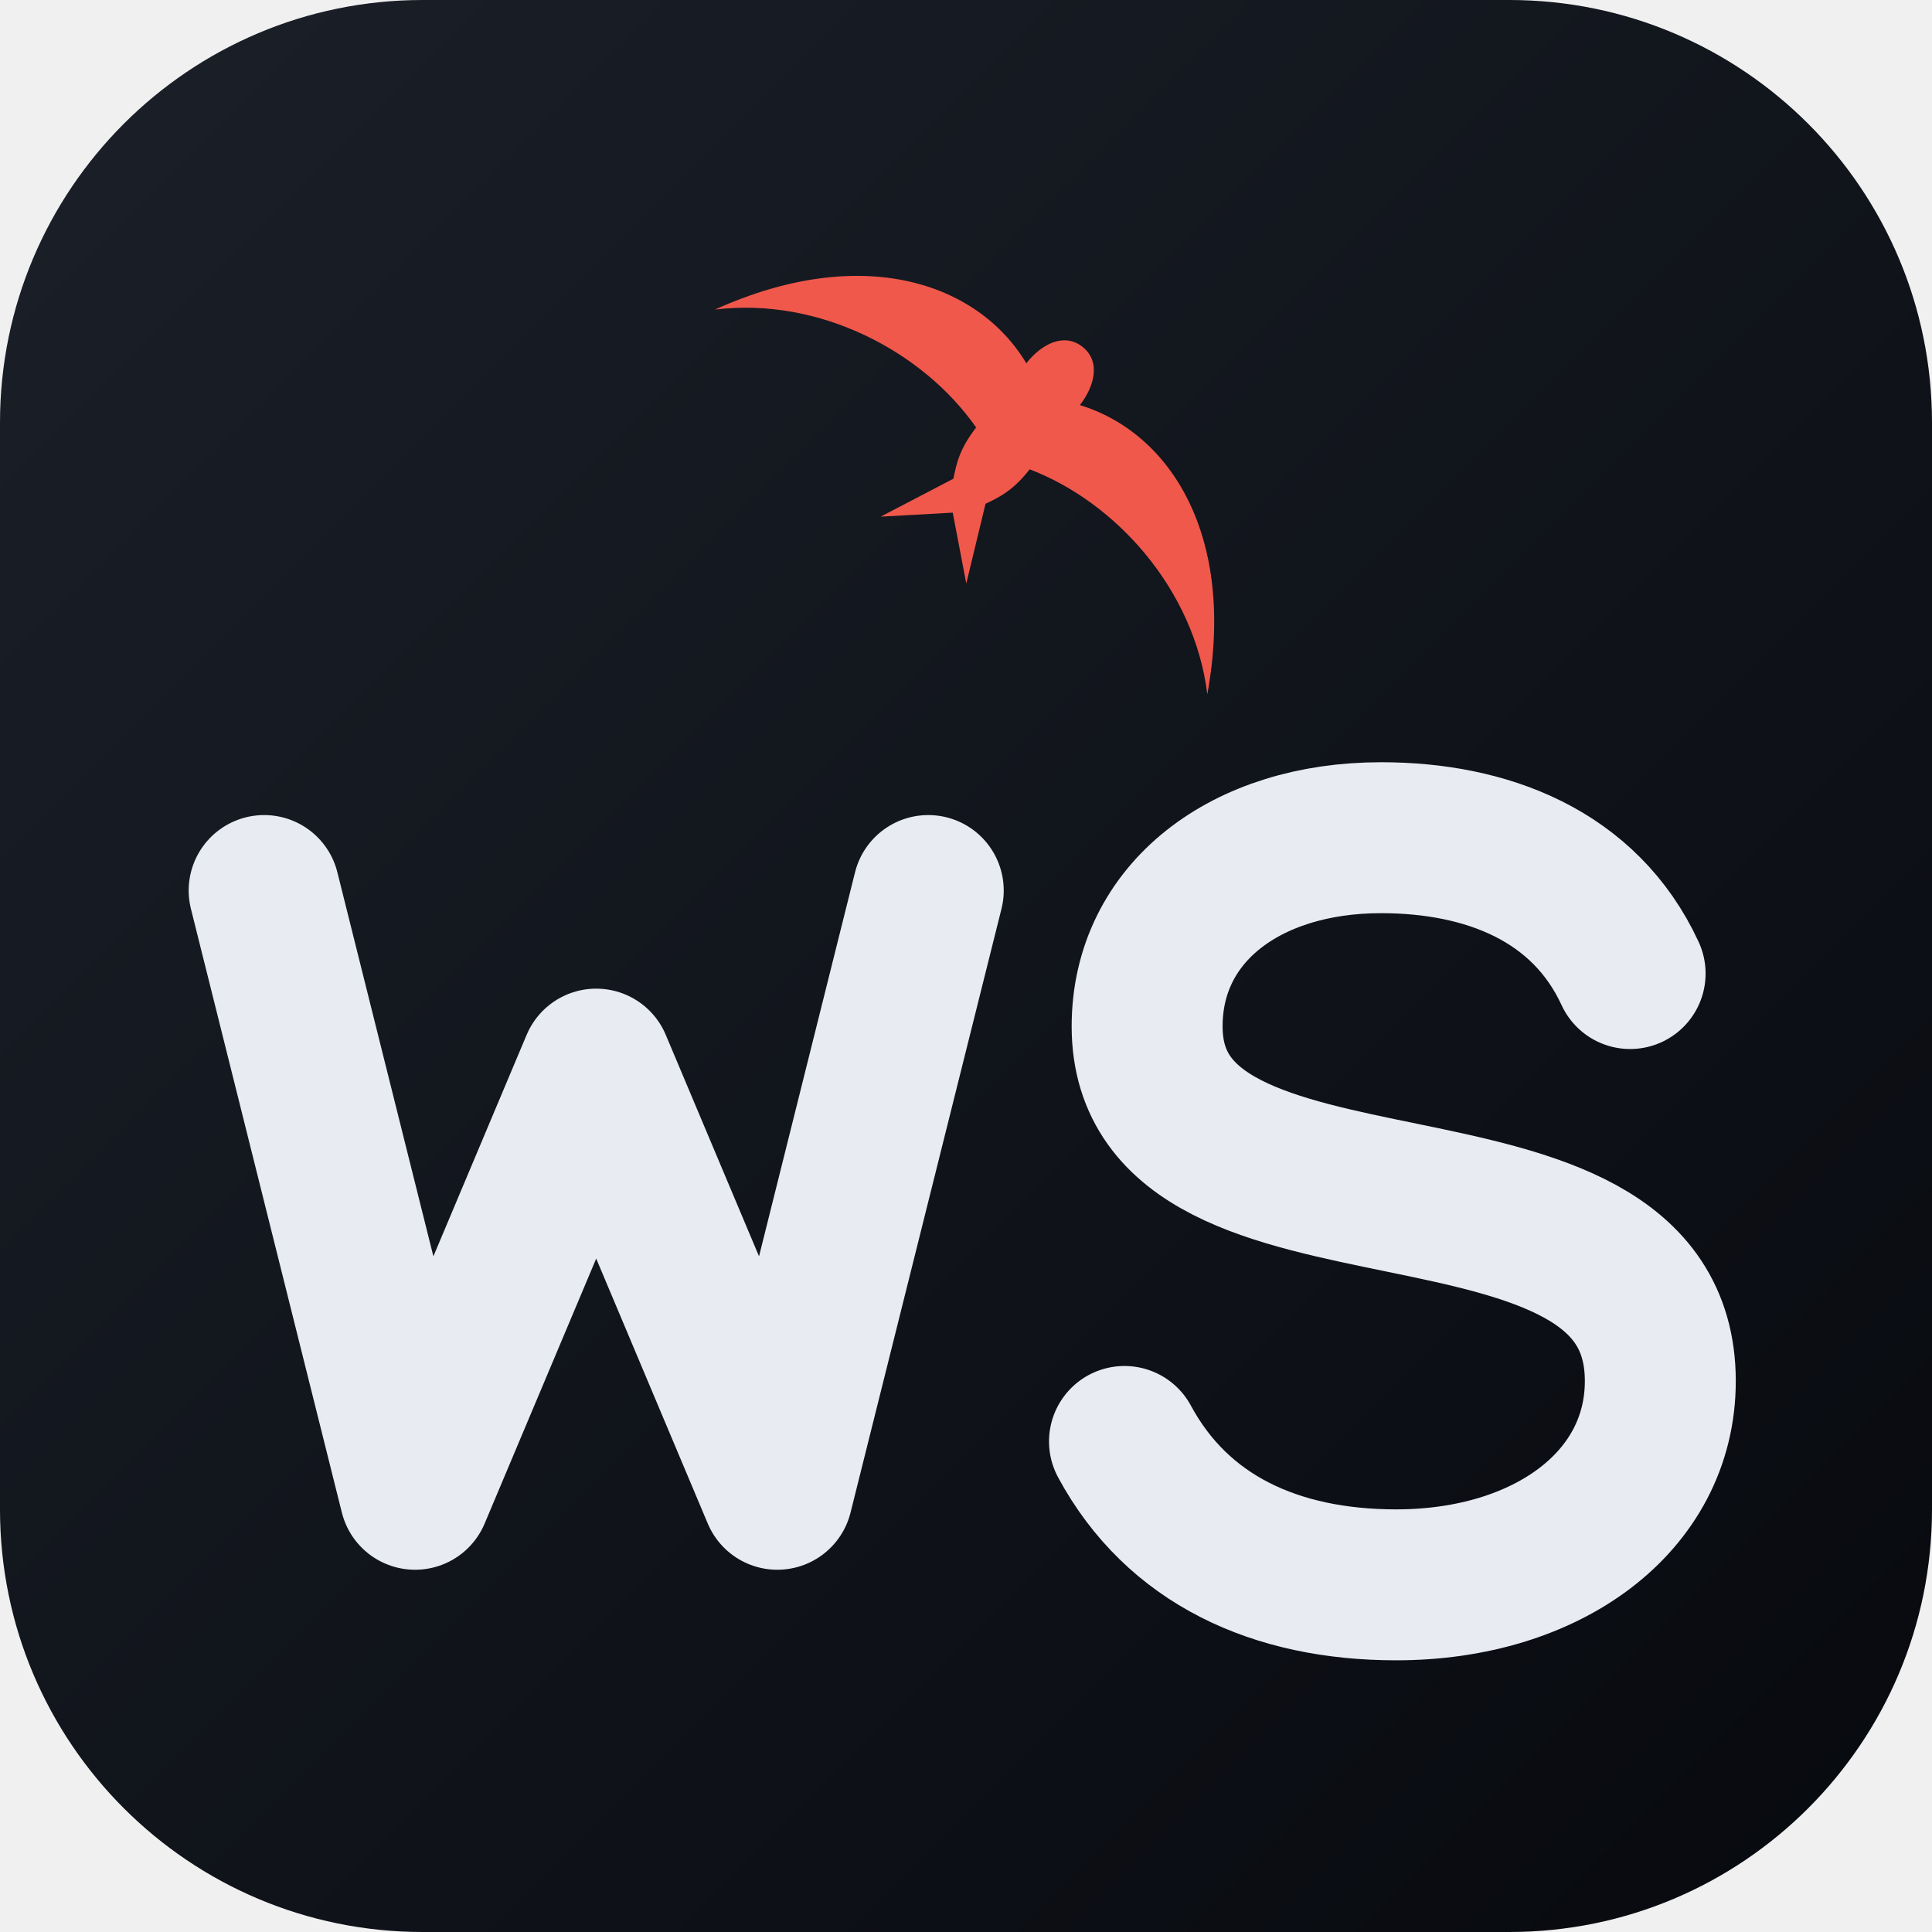
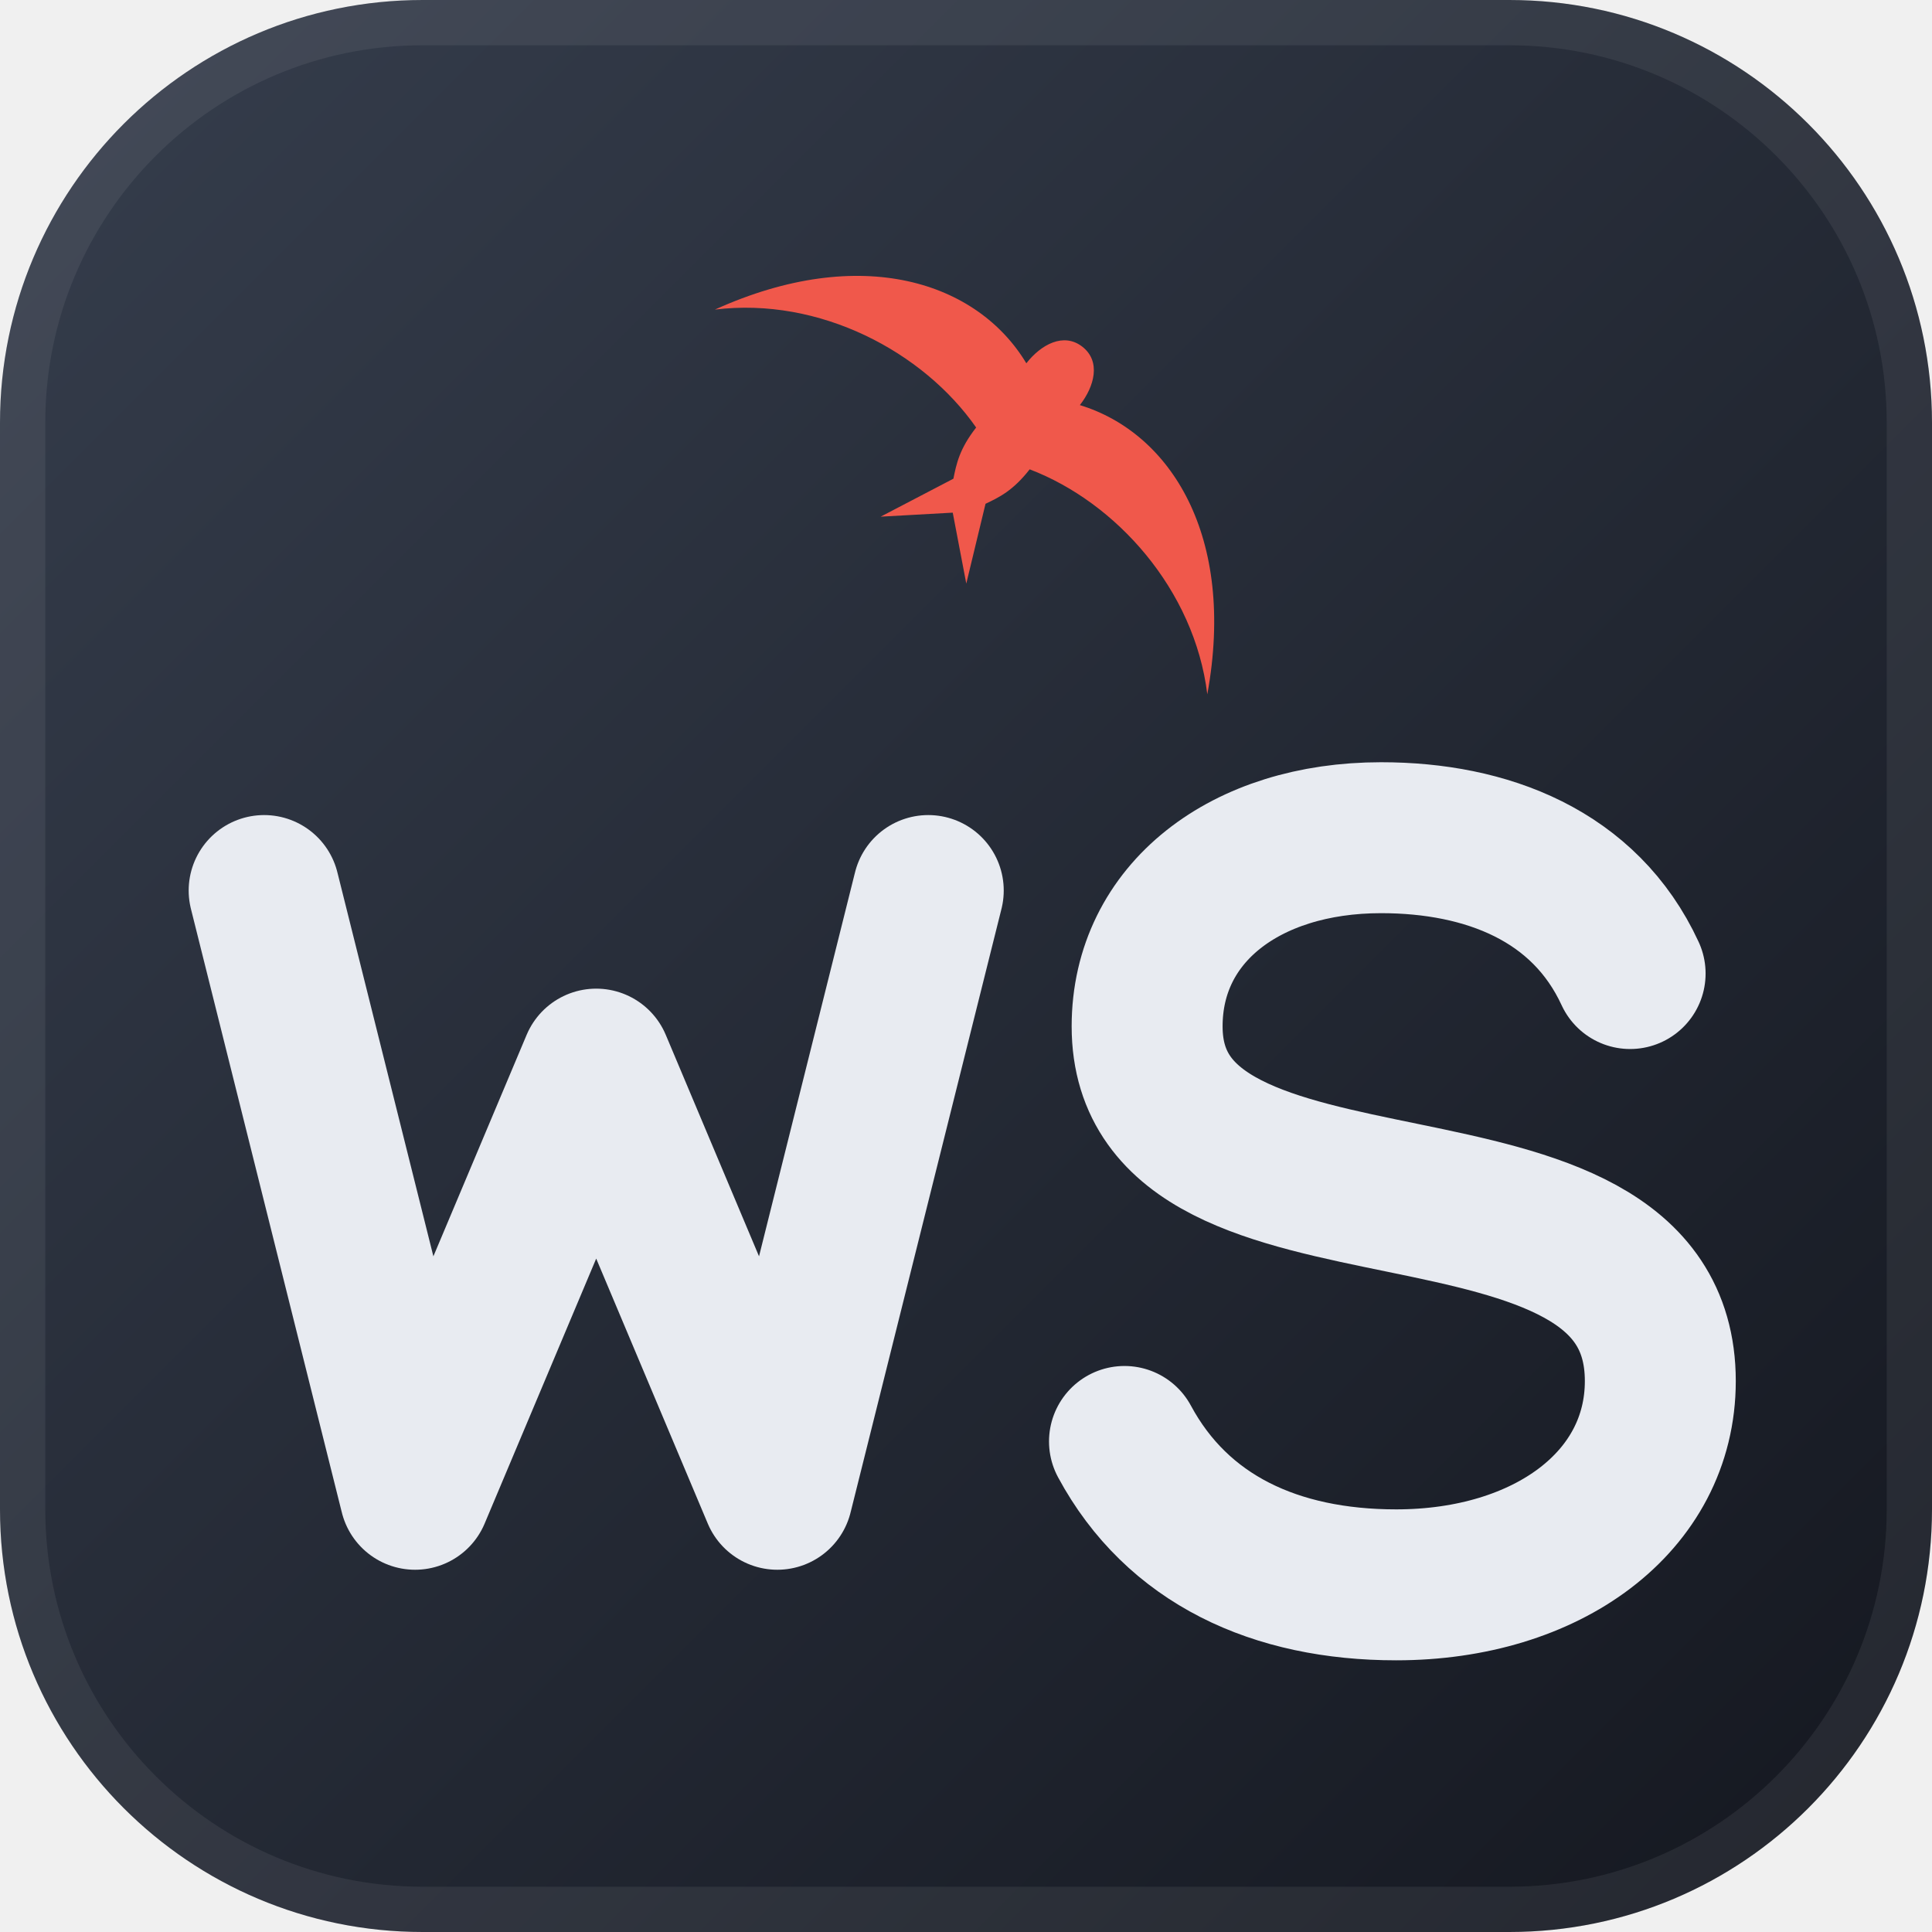
<svg xmlns="http://www.w3.org/2000/svg" viewBox="0 0 512 512">
  <defs>
    <linearGradient id="bg" x1="0" y1="0" x2="1" y2="1">
-       <stop offset="0" stop-color="#1b2029" />
-       <stop offset="1" stop-color="#07090e" />
+       <stop offset="0" stop-color="#363e4d" />
+       <stop offset="1" stop-color="#14171f" />
    </linearGradient>
  </defs>
  <rect width="512" height="512" rx="112" fill="url(#bg)" />
+   <rect x="6" y="6" width="500" height="500" rx="106" fill="none" stroke="#fff" stroke-opacity="0.07" stroke-width="12" />
  <g fill="none" stroke="#e8ebf1" stroke-width="40" stroke-linecap="round" stroke-linejoin="round">
    <path d="M70 236L110 396L158 282L206 396L246 236" />
    <path d="M432 258C420 232 394 222 366 222C330 222 304 242 304 272C304 336 440 298 440 366C440 398 410 420 370 420C338 420 312 408 298 382" />
  </g>
  <path d="M50 33C53.5 33 55 36.5 55 40C68 35 85 41 96 62C85 51 68 48 55 52C55 56 54 58 53 60L58 71L50 64L42 71L47 60C46 58 45 56 45 52C32 48 15 51 4 62C15 41 32 35 45 40C45 36.5 46.5 33 50 33Z" fill="#f0584b" transform="translate(268 116) rotate(38) scale(1.8) translate(-50 -50)" />
</svg>
